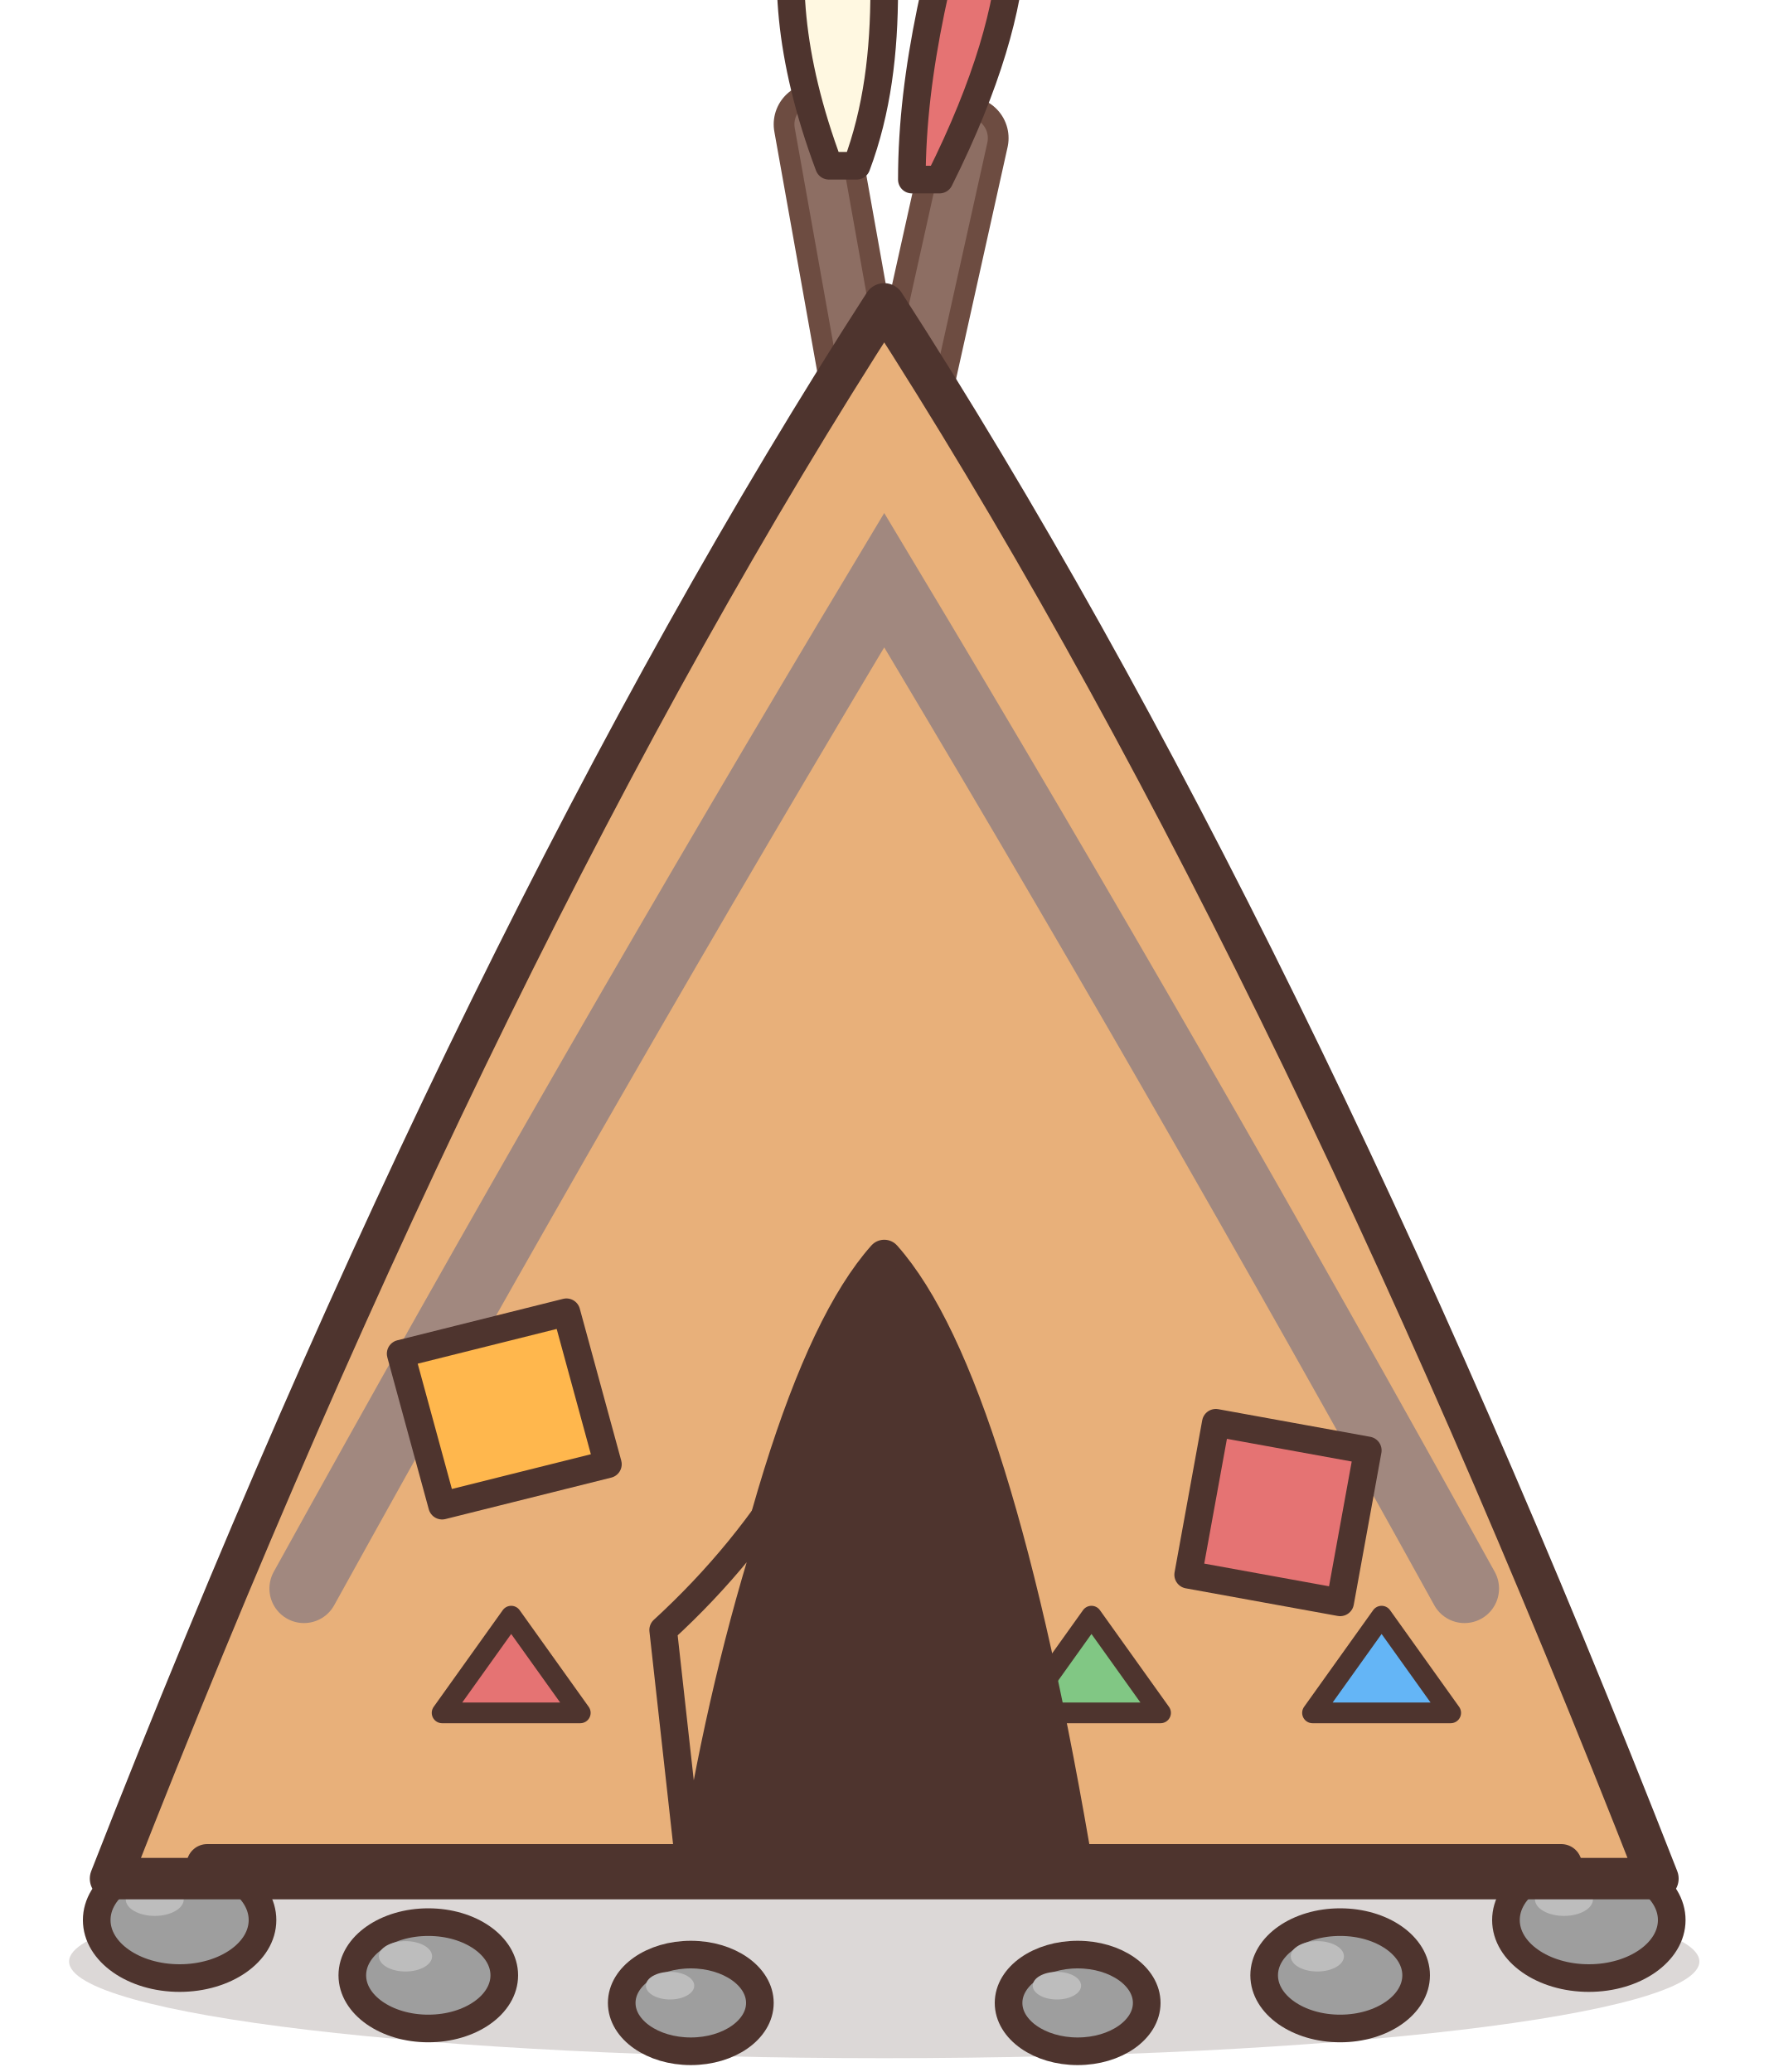
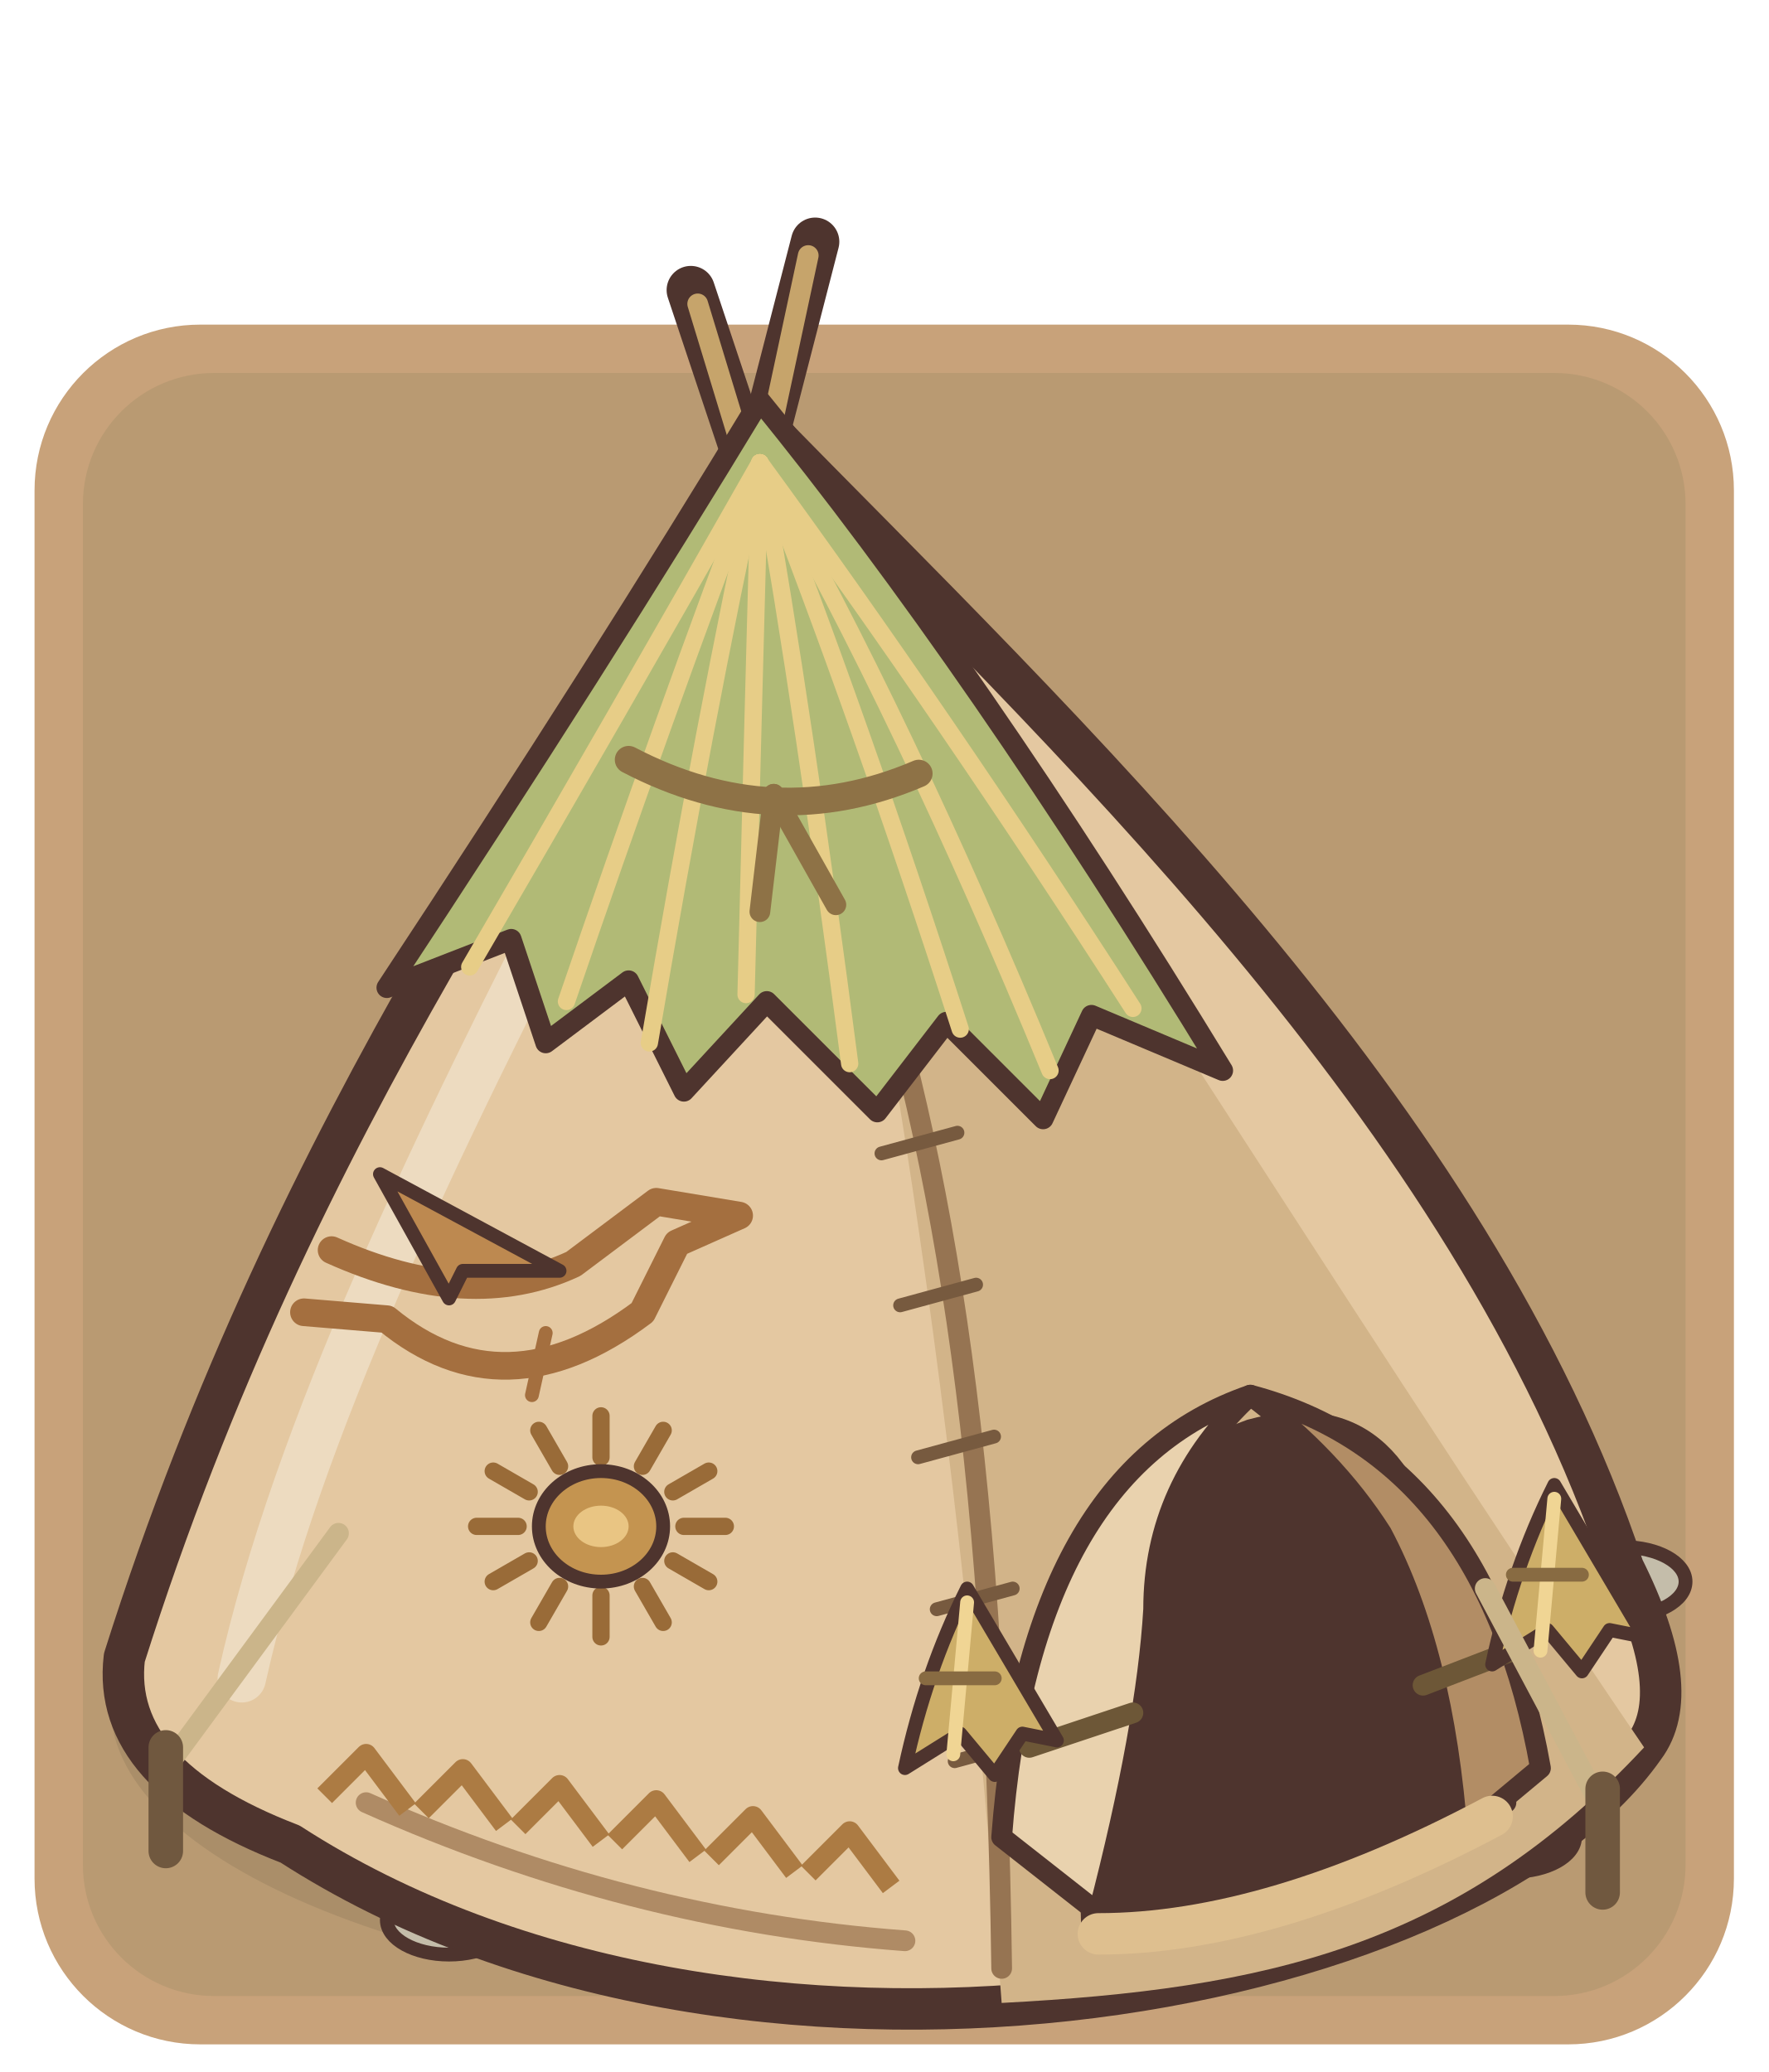
<svg xmlns="http://www.w3.org/2000/svg" width="256" height="300" viewBox="0 0 256 300">
-   <ellipse cx="128" cy="284" rx="118" ry="14" fill="#3E2723" opacity="0.18" />
-   <ellipse cx="26" cy="278" rx="12" ry="8.4" fill="#9E9E9E" stroke="#4E342E" stroke-width="4" />
-   <ellipse cx="22.4" cy="275.0" rx="4.2" ry="2.4" fill="#BDBDBD" />
-   <ellipse cx="62" cy="286" rx="11" ry="7.7" fill="#9E9E9E" stroke="#4E342E" stroke-width="4" />
-   <ellipse cx="58.7" cy="283.25" rx="3.85" ry="2.2" fill="#BDBDBD" />
-   <ellipse cx="100" cy="290" rx="10" ry="7.0" fill="#9E9E9E" stroke="#4E342E" stroke-width="4" />
-   <ellipse cx="97.0" cy="287.5" rx="3.5" ry="2.0" fill="#BDBDBD" />
-   <ellipse cx="156" cy="290" rx="10" ry="7.0" fill="#9E9E9E" stroke="#4E342E" stroke-width="4" />
-   <ellipse cx="153.0" cy="287.5" rx="3.5" ry="2.0" fill="#BDBDBD" />
-   <ellipse cx="194" cy="286" rx="11" ry="7.7" fill="#9E9E9E" stroke="#4E342E" stroke-width="4" />
-   <ellipse cx="190.7" cy="283.25" rx="3.85" ry="2.2" fill="#BDBDBD" />
-   <ellipse cx="230" cy="278" rx="12" ry="8.4" fill="#9E9E9E" stroke="#4E342E" stroke-width="4" />
-   <ellipse cx="226.4" cy="275.0" rx="4.2" ry="2.4" fill="#BDBDBD" />
-   <path d="M118 18 L128 74" stroke="#6D4C41" stroke-width="12" stroke-linecap="round" fill="none" />
-   <path d="M118 18 L128 74" stroke="#8D6E63" stroke-width="6" stroke-linecap="round" fill="none" />
-   <path d="M140 20 L128 74" stroke="#6D4C41" stroke-width="12" stroke-linecap="round" fill="none" />
-   <path d="M140 20 L128 74" stroke="#8D6E63" stroke-width="6" stroke-linecap="round" fill="none" />
-   <path d="M16 272 Q70 134 128 44 Q186 134 240 272 Z" fill="#E8B07A" stroke="#4E342E" stroke-width="6" stroke-linejoin="round" stroke-linecap="round" />
-   <path d="M44 230 Q86 154 128 84 Q170 154 212 230" fill="none" stroke="#A1887F" stroke-width="10" stroke-linecap="round" />
-   <path d="M58 196 l24 -6 l6 22 l-24 6 Z" fill="#FFB74D" stroke="#4E342E" stroke-width="4" stroke-linejoin="round" stroke-linecap="round" />
-   <path d="M176 206 l22 4 l-4 22 l-22 -4 Z" fill="#E57373" stroke="#4E342E" stroke-width="4" stroke-linejoin="round" stroke-linecap="round" />
-   <path d="M64 248 l10 -14 l10 14 Z" fill="#E57373" stroke="#4E342E" stroke-width="3" stroke-linejoin="round" stroke-linecap="round" />
-   <path d="M106 248 l10 -14 l10 14 Z" fill="#FFD54F" stroke="#4E342E" stroke-width="3" stroke-linejoin="round" stroke-linecap="round" />
-   <path d="M148 248 l10 -14 l10 14 Z" fill="#81C784" stroke="#4E342E" stroke-width="3" stroke-linejoin="round" stroke-linecap="round" />
-   <path d="M190 248 l10 -14 l10 14 Z" fill="#64B5F6" stroke="#4E342E" stroke-width="3" stroke-linejoin="round" stroke-linecap="round" />
-   <path d="M120 24 C108 -8 118 -26 126 -30 C128 -10 130 8 124 24 Z" fill="#FFF8E1" stroke="#4E342E" stroke-width="4" stroke-linejoin="round" stroke-linecap="round" />
-   <path d="M136 26 C150 -2 148 -18 142 -26 C136 -6 132 10 132 26 Z" fill="#E57373" stroke="#4E342E" stroke-width="4" stroke-linejoin="round" stroke-linecap="round" />
-   <path d="M100 272 Q112 200 128 182 Q144 200 156 272 Z" fill="#4E342E" stroke="#4E342E" stroke-width="5" stroke-linejoin="round" stroke-linecap="round" />
-   <path d="M128 182 Q120 214 96 236 L100 272 Q108 220 128 182 Z" fill="#E8B07A" stroke="#4E342E" stroke-width="4" stroke-linejoin="round" stroke-linecap="round" />
-   <path d="M30 270 L226 270" stroke="#4E342E" stroke-width="6" stroke-linecap="round" fill="none" />
+   <rect x="5" y="47" width="246" height="249" rx="24" fill="#C8A27A" />
+   <rect x="12" y="54" width="232" height="235" rx="19" fill="#B99A72" />
+   <g transform="translate(128 276) scale(1.0) translate(-128 -276)">
+     <ellipse cx="128" cy="247" rx="112" ry="43" fill="#AA8E69" />
+     <ellipse cx="28" cy="249" rx="9" ry="5" fill="#C4BDAA" stroke="#4E342E" stroke-width="2" />
+     <ellipse cx="65" cy="278" rx="9" ry="5" fill="#C4BDAA" stroke="#4E342E" stroke-width="2" />
+     <ellipse cx="219" cy="266" rx="9" ry="5" fill="#C4BDAA" stroke="#4E342E" stroke-width="2" />
+     <ellipse cx="235" cy="229" rx="9" ry="5" fill="#C4BDAA" stroke="#4E342E" stroke-width="2" />
+     <path d="M109 69 L100 42" stroke="#4E342E" stroke-width="7" stroke-linecap="round" fill="none" />
+     <path d="M110 66 L118 35" stroke="#4E342E" stroke-width="7" stroke-linecap="round" fill="none" />
+     <path d="M108 67 L101 44" stroke="#C6A46B" stroke-width="3" stroke-linecap="round" fill="none" />
+     <path d="M111 65 L117 37" stroke="#C6A46B" stroke-width="3" stroke-linecap="round" fill="none" />
+     <path d="M110 61 C82 111 43 161 18 240 Q16 257 42 267 C107 309 212 290 238 253 Q244 245 235 227 C213 161 154 106 110 61 Z" fill="#E4C8A1" stroke="#4E342E" stroke-width="6" stroke-linejoin="round" stroke-linecap="round" />
+     <path d="M110 61 C151 117 189 181 238 253 C211 282 183 288 145 290 C139 208 128 132 110 61 Z" fill="#D2B489" />
+     <path d="M85 123 C63 166 43 207 35 243" fill="none" stroke="#EDDBC0" stroke-width="7" stroke-linecap="round" />
+     <path d="M123 126 C136 164 144 209 145 285" fill="none" stroke="#967452" stroke-width="3" stroke-linecap="round" />
+     <path d="M125.0 145 L136.0 142" stroke="#775A3F" stroke-width="2" stroke-linecap="round" fill="none" />
+     <path d="M127.6 167 L138.6 164" stroke="#775A3F" stroke-width="2" stroke-linecap="round" fill="none" />
+     <path d="M130.3 189 L141.3 186" stroke="#775A3F" stroke-width="2" stroke-linecap="round" fill="none" />
+     <path d="M132.9 211 L143.9 208" stroke="#775A3F" stroke-width="2" stroke-linecap="round" fill="none" />
+     <path d="M135.6 233 L146.6 230" stroke="#775A3F" stroke-width="2" stroke-linecap="round" fill="none" />
+     <path d="M138.2 255 L149.2 252" stroke="#775A3F" stroke-width="2" stroke-linecap="round" fill="none" />
+     <path d="M53 261 Q91 278 131 281" fill="none" stroke="#AF8B65" stroke-width="3" stroke-linecap="round" />
+     <path d="M158 279 L157 238 Q159 215 181 207 Q203 201 208 229 L218 261 Q194 275 158 279 Z" fill="#4E342E" stroke="#4E342E" stroke-width="3" stroke-linejoin="round" stroke-linecap="round" />
+     <path d="M181 202 Q149 213 145 266 L159 277 Q166 250 167 233 Q167 215 181 202 Z" fill="#E9D2AE" stroke="#4E342E" stroke-width="3" stroke-linejoin="round" stroke-linecap="round" />
+     <path d="M181 202 Q215 211 223 256 L211 266 Q209 239 200 222 Q193 211 181 202 Z" fill="#B28D65" stroke="#4E342E" stroke-width="3" stroke-linejoin="round" stroke-linecap="round" />
+     <path d="M149 253 L164 248" stroke="#6D5737" stroke-width="3" stroke-linecap="round" fill="none" />
+     <path d="M206 244 L219 239" stroke="#6D5737" stroke-width="3" stroke-linecap="round" fill="none" />
+     <path d="M159 280 Q184 280 216 263" fill="none" stroke="#DEBF8F" stroke-width="6" stroke-linecap="round" />
+     <path d="M48 181 Q68 190 83 183 L95 174 L107 176 L98 180 L93 190 Q73 205 56 191 L44 190" fill="none" stroke="#A46F3F" stroke-width="4" stroke-linejoin="round" stroke-linecap="round" />
+     <path d="M65 188 L55 170 L81 184 L67 184 Z" fill="#BD8950" stroke="#4E342E" stroke-width="2" stroke-linejoin="round" stroke-linecap="round" />
+     <path d="M79 193 L77 202" stroke="#A46F3F" stroke-width="2" stroke-linecap="round" fill="none" />
+     <path d="M47 260.0 l6 -6 l6 8" fill="none" stroke="#AC7B43" stroke-width="3" stroke-linejoin="round" />
+     <path d="M61 262.2 l6 -6 l6 8" fill="none" stroke="#AC7B43" stroke-width="3" stroke-linejoin="round" />
+     <path d="M75 264.5 l6 -6 l6 8" fill="none" stroke="#AC7B43" stroke-width="3" stroke-linejoin="round" />
+     <path d="M89 266.7 l6 -6 l6 8" fill="none" stroke="#AC7B43" stroke-width="3" stroke-linejoin="round" />
+     <path d="M103 269.0 l6 -6 l6 8" fill="none" stroke="#AC7B43" stroke-width="3" stroke-linejoin="round" />
+     <path d="M117 271.2 l6 -6 l6 8" fill="none" stroke="#AC7B43" stroke-width="3" stroke-linejoin="round" />
+     <path d="M99.0 221.0 L105.0 221.0" stroke="#996B38" stroke-width="2.5" stroke-linecap="round" fill="none" />
+     <path d="M97.4 226.0 L102.6 229.0" stroke="#996B38" stroke-width="2.5" stroke-linecap="round" fill="none" />
+     <path d="M93.0 229.7 L96.0 234.9" stroke="#996B38" stroke-width="2.5" stroke-linecap="round" fill="none" />
+     <path d="M87.0 231.0 L87.0 237.0" stroke="#996B38" stroke-width="2.5" stroke-linecap="round" fill="none" />
+     <path d="M81.0 229.7 L78.0 234.9" stroke="#996B38" stroke-width="2.5" stroke-linecap="round" fill="none" />
+     <path d="M76.6 226.0 L71.4 229.0" stroke="#996B38" stroke-width="2.5" stroke-linecap="round" fill="none" />
+     <path d="M75.0 221.0 L69.0 221.0" stroke="#996B38" stroke-width="2.5" stroke-linecap="round" fill="none" />
+     <path d="M76.6 216.0 L71.4 213.0" stroke="#996B38" stroke-width="2.5" stroke-linecap="round" fill="none" />
+     <path d="M81.0 212.3 L78.0 207.1" stroke="#996B38" stroke-width="2.5" stroke-linecap="round" fill="none" />
+     <path d="M87.0 211.0 L87.0 205.0" stroke="#996B38" stroke-width="2.5" stroke-linecap="round" fill="none" />
+     <path d="M93.0 212.3 L96.0 207.1" stroke="#996B38" stroke-width="2.5" stroke-linecap="round" fill="none" />
+     <path d="M97.4 216.0 L102.6 213.0" stroke="#996B38" stroke-width="2.5" stroke-linecap="round" fill="none" />
+     <ellipse cx="87" cy="221" rx="9" ry="8" fill="#C49450" stroke="#4E342E" stroke-width="2" />
+     <ellipse cx="87" cy="221" rx="4" ry="3" fill="#E9C583" />
+     <path d="M110 58 Q87 96 56 143 L74 136 L79 151 L91 142 L99 158 L111 145 L127 161 L137 148 L151 162 L158 147 L177 155 Q141 96 110 58 Z" fill="#B1BA76" stroke="#4E342E" stroke-width="3" stroke-linejoin="round" stroke-linecap="round" />
+     <path d="M110 67 Q89.0 104 68 140" fill="none" stroke="#E7CD87" stroke-width="2.5" stroke-linecap="round" />
+     <path d="M110 67 Q96.0 104 82 145" fill="none" stroke="#E7CD87" stroke-width="2.5" stroke-linecap="round" />
+     <path d="M110 67 Q102.0 104 94 151" fill="none" stroke="#E7CD87" stroke-width="2.5" stroke-linecap="round" />
+     <path d="M110 67 Q109.0 104 108 144" fill="none" stroke="#E7CD87" stroke-width="2.5" stroke-linecap="round" />
+     <path d="M110 67 Q116.5 104 123 154" fill="none" stroke="#E7CD87" stroke-width="2.5" stroke-linecap="round" />
+     <path d="M110 67 Q124.5 104 139 149" fill="none" stroke="#E7CD87" stroke-width="2.5" stroke-linecap="round" />
+     <path d="M110 67 Q131.0 104 152 155" fill="none" stroke="#E7CD87" stroke-width="2.5" stroke-linecap="round" />
+     <path d="M110 67 Q137.0 104 164 146" fill="none" stroke="#E7CD87" stroke-width="2.5" stroke-linecap="round" />
+     <path d="M91 110 Q112 121 133 112" fill="none" stroke="#8E7246" stroke-width="4" stroke-linecap="round" />
+     <path d="M112 115 L110 132" stroke="#8E7246" stroke-width="3" stroke-linecap="round" fill="none" />
+     <path d="M112 115 L121 131" stroke="#8E7246" stroke-width="3" stroke-linecap="round" fill="none" />
+     <path d="M140 230 q-6 12 -9 26 l8 -5 l5 6 l4 -6 l5 1 Z" fill="#CDAE68" stroke="#4E342E" stroke-width="2" stroke-linejoin="round" stroke-linecap="round" />
+     <path d="M140 232 L138 254" stroke="#F0D594" stroke-width="2" stroke-linecap="round" fill="none" />
+     <path d="M134 243 L144 243" stroke="#886B42" stroke-width="2" stroke-linecap="round" fill="none" />
+     <path d="M225 215 q-6 12 -9 26 l8 -5 l5 6 l4 -6 l5 1 Z" fill="#CDAE68" stroke="#4E342E" stroke-width="2" stroke-linejoin="round" stroke-linecap="round" />
+     <path d="M225 217 L223 239" stroke="#F0D594" stroke-width="2" stroke-linecap="round" fill="none" />
+     <path d="M219 228 L229 228" stroke="#886B42" stroke-width="2" stroke-linecap="round" fill="none" />
+     <path d="M24 256 L49 222" stroke="#CBB58A" stroke-width="3" stroke-linecap="round" fill="none" />
+     <path d="M24 268 L24 253" stroke="#70583F" stroke-width="5" stroke-linecap="round" fill="none" />
+     <path d="M232 262 L215 230" stroke="#CBB58A" stroke-width="3" stroke-linecap="round" fill="none" />
+     <path d="M232 274 L232 259" stroke="#70583F" stroke-width="5" stroke-linecap="round" fill="none" />
+   </g>
</svg>
